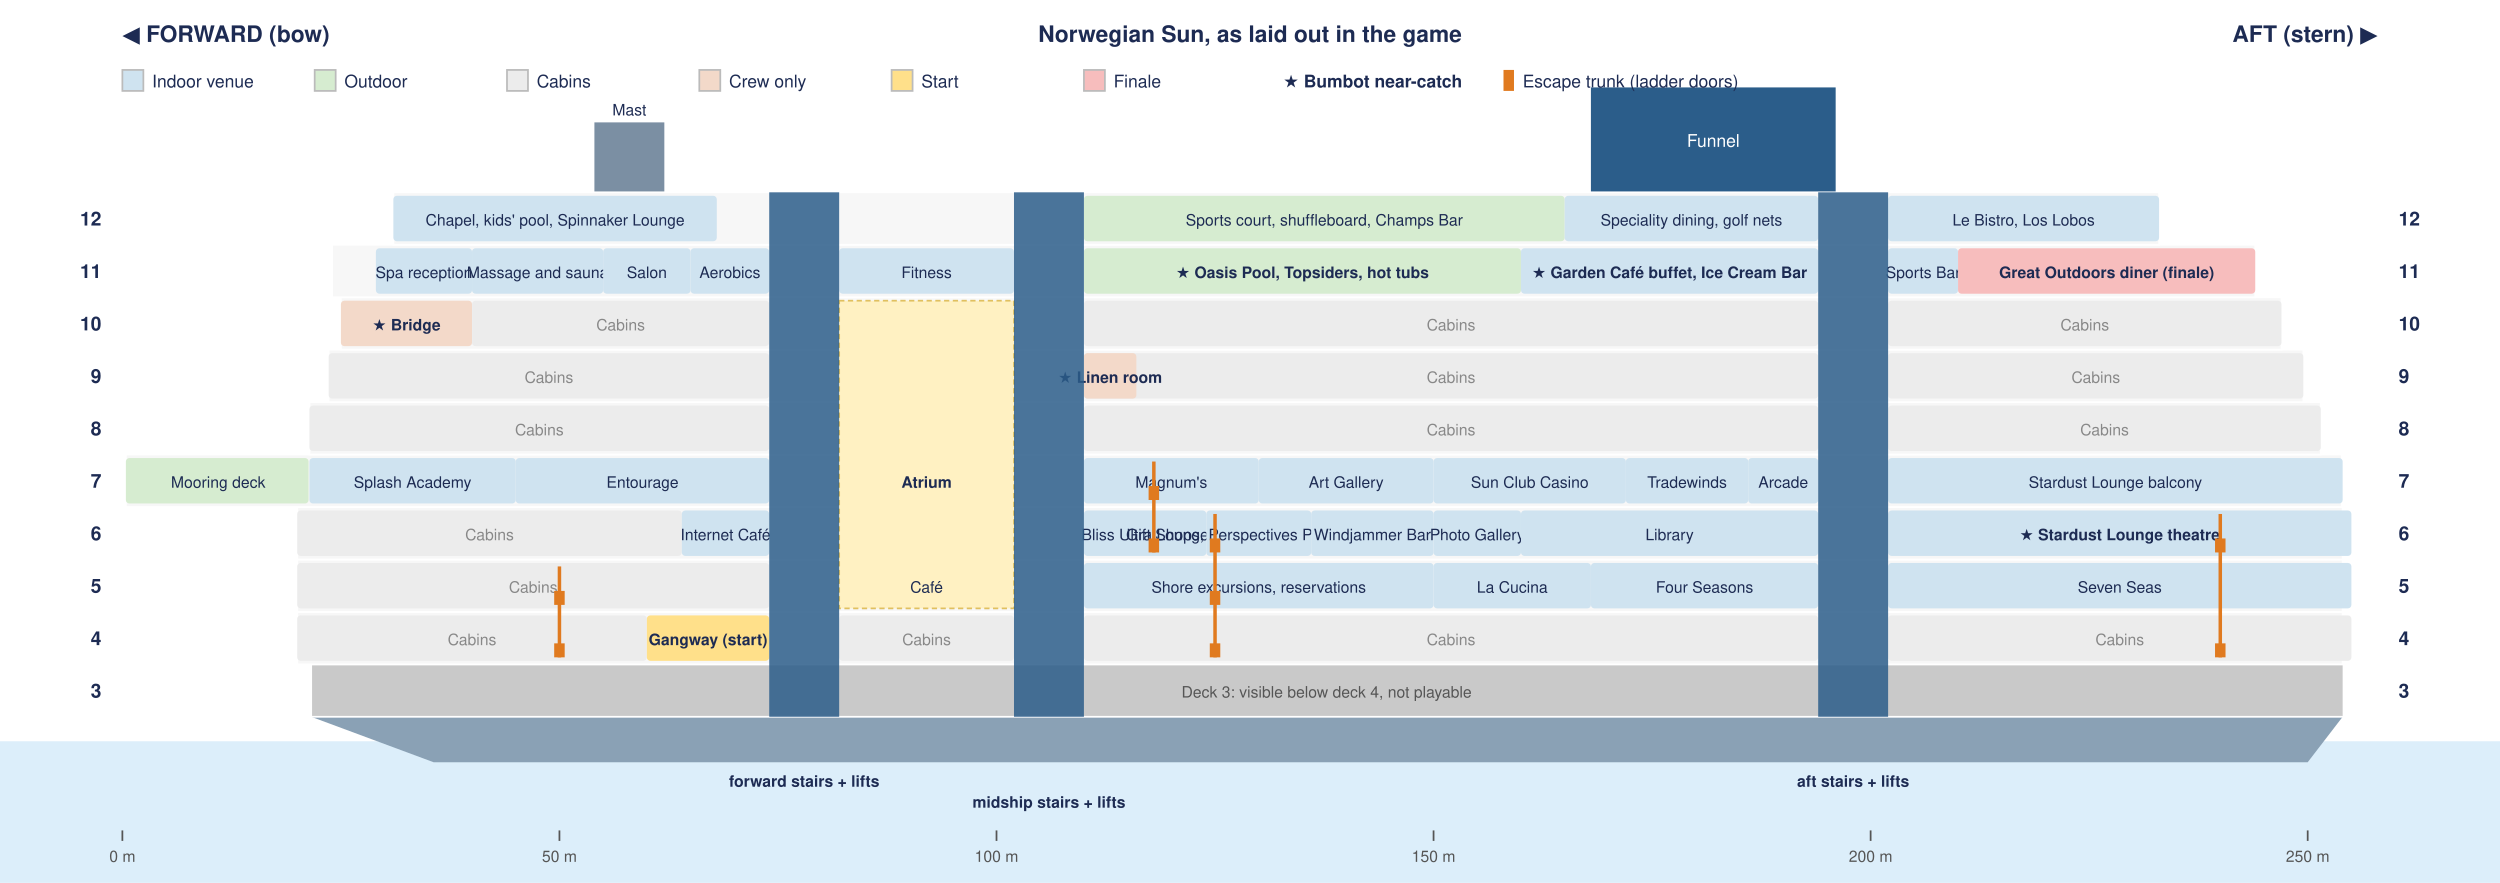
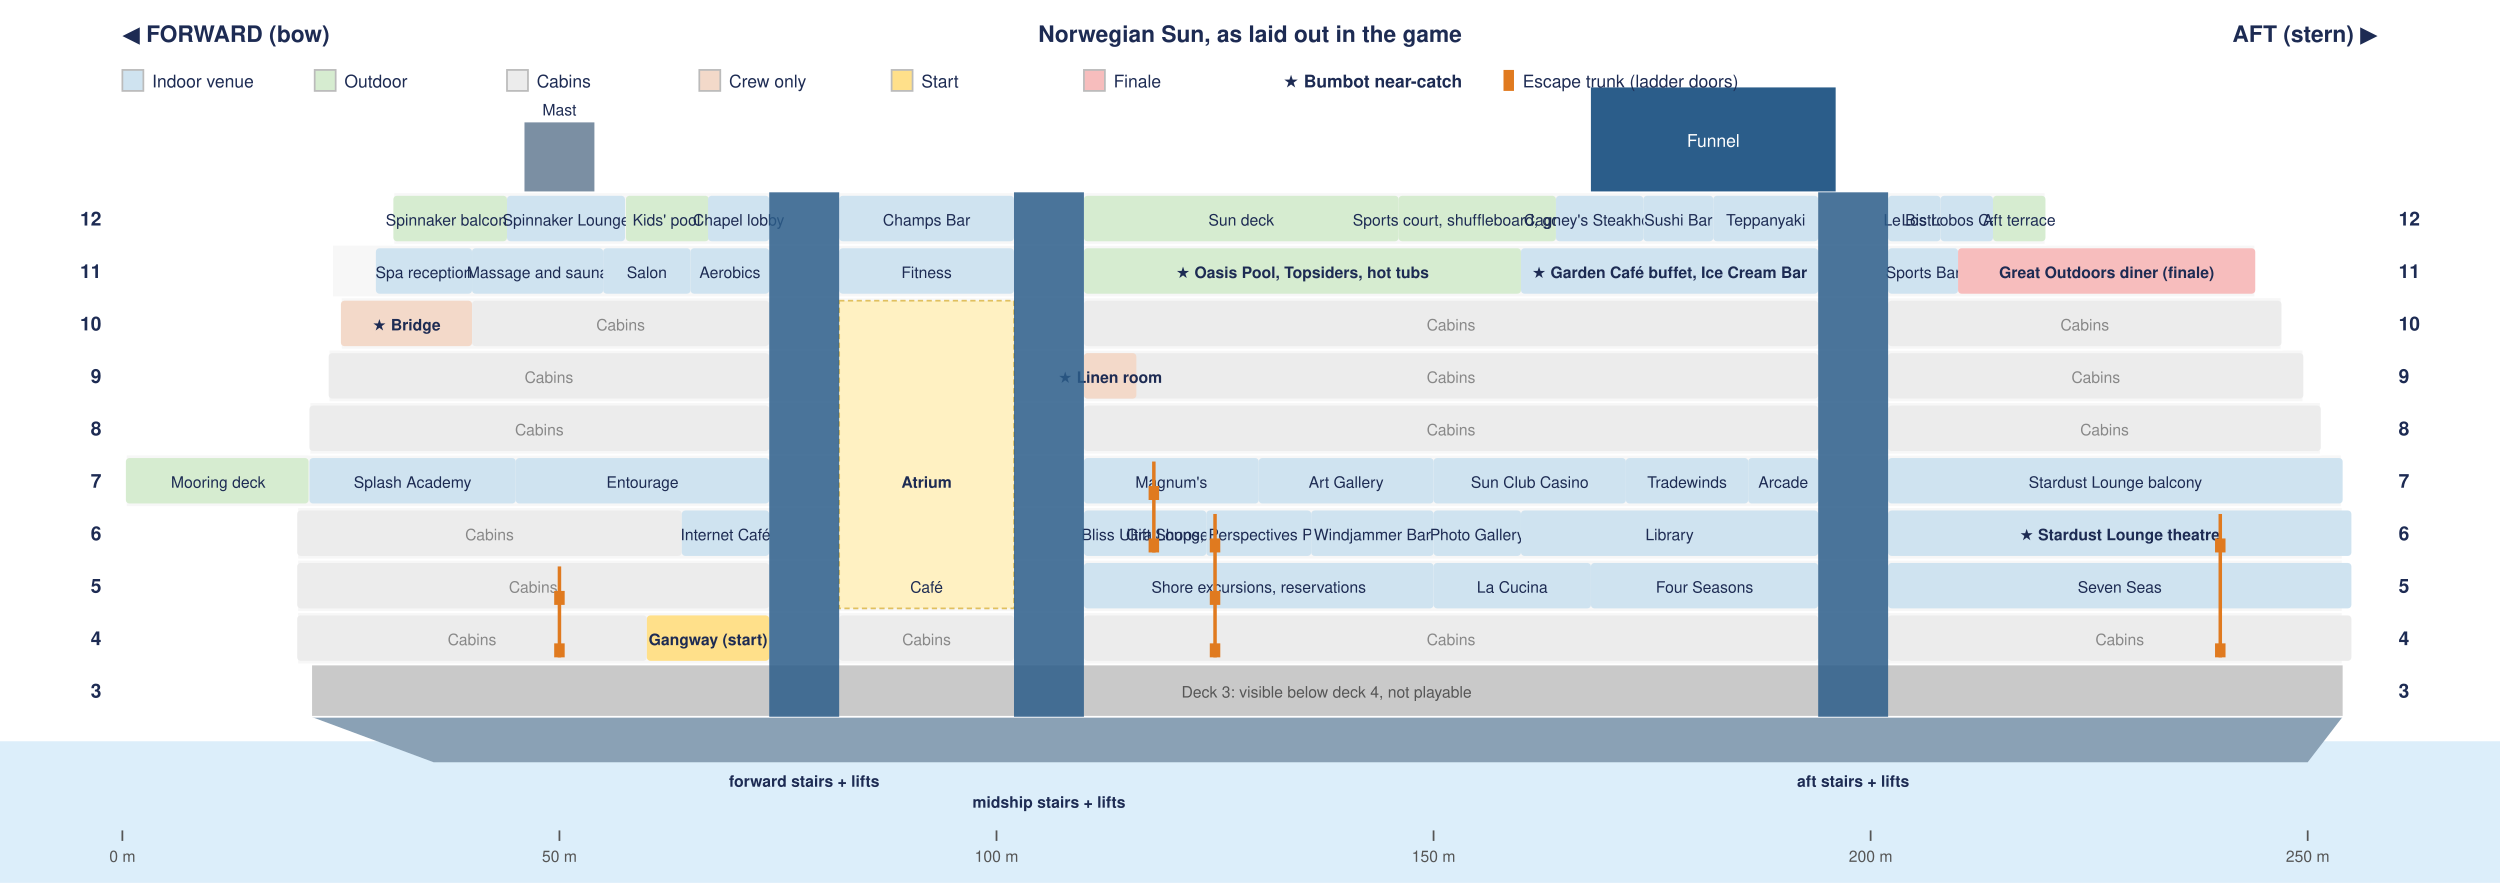
<svg xmlns="http://www.w3.org/2000/svg" width="1430" height="505" viewBox="0 0 1430 505" font-family="Helvetica, Arial, sans-serif">
  <rect width="1430" height="505" fill="#ffffff" />
  <rect x="0" y="424" width="1430" height="81" fill="#dceefa" />
  <polygon points="178,410 1340,410 1320,436 248,436" fill="#8aa1b5" />
  <rect x="910" y="50" width="140" height="60" fill="#2b5d8a" />
  <text x="980.0" y="84.0" font-size="10" text-anchor="middle" fill="#ffffff" font-weight="normal">Funnel</text>
-   <rect x="340" y="70" width="40" height="40" fill="#7b8fa3" />
-   <text x="360.0" y="66.0" font-size="9" text-anchor="middle" fill="#1d2b53" font-weight="normal">Mast</text>
+   <rect x="300" y="70" width="40" height="40" fill="#7b8fa3" />
+   <text x="320.0" y="66.0" font-size="9" text-anchor="middle" fill="#1d2b53" font-weight="normal">Mast</text>
  <rect x="178" y="380" width="1162.5" height="30" fill="#c9c9c9" stroke="#ffffff" />
  <text x="758.8" y="399.0" font-size="9" text-anchor="middle" fill="#555555" font-weight="normal">Deck 3: visible below deck 4, not playable</text>
  <text x="58.0" y="399.0" font-size="11" text-anchor="end" fill="#1d2b53" font-weight="bold">3</text>
  <text x="1372.0" y="399.0" font-size="11" text-anchor="start" fill="#1d2b53" font-weight="bold">3</text>
  <rect x="170" y="350" width="1170" height="30" fill="#f7f7f7" stroke="#ffffff" />
  <text x="58.0" y="369.0" font-size="11" text-anchor="end" fill="#1d2b53" font-weight="bold">4</text>
  <text x="1372.0" y="369.0" font-size="11" text-anchor="start" fill="#1d2b53" font-weight="bold">4</text>
  <rect x="170" y="320" width="1170" height="30" fill="#f7f7f7" stroke="#ffffff" />
  <text x="58.0" y="339.0" font-size="11" text-anchor="end" fill="#1d2b53" font-weight="bold">5</text>
  <text x="1372.0" y="339.0" font-size="11" text-anchor="start" fill="#1d2b53" font-weight="bold">5</text>
  <rect x="170" y="290" width="1170" height="30" fill="#f7f7f7" stroke="#ffffff" />
  <text x="58.0" y="309.0" font-size="11" text-anchor="end" fill="#1d2b53" font-weight="bold">6</text>
  <text x="1372.0" y="309.0" font-size="11" text-anchor="start" fill="#1d2b53" font-weight="bold">6</text>
  <rect x="72" y="260" width="1267.5" height="30" fill="#f7f7f7" stroke="#ffffff" />
  <text x="58.0" y="279.0" font-size="11" text-anchor="end" fill="#1d2b53" font-weight="bold">7</text>
  <text x="1372.0" y="279.0" font-size="11" text-anchor="start" fill="#1d2b53" font-weight="bold">7</text>
  <rect x="177" y="230" width="1150.5" height="30" fill="#f7f7f7" stroke="#ffffff" />
  <text x="58.0" y="249.0" font-size="11" text-anchor="end" fill="#1d2b53" font-weight="bold">8</text>
  <text x="1372.0" y="249.0" font-size="11" text-anchor="start" fill="#1d2b53" font-weight="bold">8</text>
  <rect x="188" y="200" width="1129.5" height="30" fill="#f7f7f7" stroke="#ffffff" />
  <text x="58.0" y="219.0" font-size="11" text-anchor="end" fill="#1d2b53" font-weight="bold">9</text>
  <text x="1372.0" y="219.0" font-size="11" text-anchor="start" fill="#1d2b53" font-weight="bold">9</text>
  <rect x="195" y="170" width="1110" height="30" fill="#f7f7f7" stroke="#ffffff" />
  <text x="58.0" y="189.0" font-size="11" text-anchor="end" fill="#1d2b53" font-weight="bold">10</text>
  <text x="1372.0" y="189.0" font-size="11" text-anchor="start" fill="#1d2b53" font-weight="bold">10</text>
  <rect x="190" y="140" width="1100" height="30" fill="#f7f7f7" stroke="#ffffff" />
  <text x="58.0" y="159.0" font-size="11" text-anchor="end" fill="#1d2b53" font-weight="bold">11</text>
  <text x="1372.0" y="159.0" font-size="11" text-anchor="start" fill="#1d2b53" font-weight="bold">11</text>
-   <rect x="225" y="110" width="1010" height="30" fill="#f7f7f7" stroke="#ffffff" />
+   <rect x="225" y="110" width="945" height="30" fill="#f7f7f7" stroke="#ffffff" />
  <text x="58.0" y="129.0" font-size="11" text-anchor="end" fill="#1d2b53" font-weight="bold">12</text>
  <text x="1372.0" y="129.0" font-size="11" text-anchor="start" fill="#1d2b53" font-weight="bold">12</text>
-   <rect x="225" y="112" width="185" height="26" rx="2" fill="#cfe3f0" />
-   <text x="317.5" y="129.0" font-size="9" text-anchor="middle" fill="#1d2b53" font-weight="normal">Chapel, kids' pool, Spinnaker Lounge</text>
-   <rect x="620" y="112" width="275" height="26" rx="2" fill="#d6ecd0" />
-   <text x="757.5" y="129.0" font-size="9" text-anchor="middle" fill="#1d2b53" font-weight="normal">Sports court, shuffleboard, Champs Bar</text>
-   <rect x="895" y="112" width="145" height="26" rx="2" fill="#cfe3f0" />
-   <text x="967.5" y="129.0" font-size="9" text-anchor="middle" fill="#1d2b53" font-weight="normal">Speciality dining, golf nets</text>
-   <rect x="1080" y="112" width="155" height="26" rx="2" fill="#cfe3f0" />
-   <text x="1157.5" y="129.0" font-size="9" text-anchor="middle" fill="#1d2b53" font-weight="normal">Le Bistro, Los Lobos</text>
+   <rect x="225" y="112" width="65" height="26" rx="2" fill="#d6ecd0" />
+   <text x="257.5" y="129.0" font-size="9" text-anchor="middle" fill="#1d2b53" font-weight="normal">Spinnaker balcony</text>
+   <rect x="290" y="112" width="67.5" height="26" rx="2" fill="#cfe3f0" />
+   <text x="323.8" y="129.0" font-size="9" text-anchor="middle" fill="#1d2b53" font-weight="normal">Spinnaker Lounge</text>
+   <rect x="358" y="112" width="47.5" height="26" rx="2" fill="#d6ecd0" />
+   <text x="381.2" y="129.0" font-size="9" text-anchor="middle" fill="#1d2b53" font-weight="normal">Kids' pool</text>
+   <rect x="405" y="112" width="35" height="26" rx="2" fill="#cfe3f0" />
+   <text x="422.5" y="129.0" font-size="9" text-anchor="middle" fill="#1d2b53" font-weight="normal">Chapel lobby</text>
+   <rect x="480" y="112" width="100" height="26" rx="2" fill="#cfe3f0" />
+   <text x="530.0" y="129.0" font-size="9" text-anchor="middle" fill="#1d2b53" font-weight="normal">Champs Bar</text>
+   <rect x="620" y="112" width="180" height="26" rx="2" fill="#d6ecd0" />
+   <text x="710.0" y="129.0" font-size="9" text-anchor="middle" fill="#1d2b53" font-weight="normal">Sun deck</text>
+   <rect x="800" y="112" width="90" height="26" rx="2" fill="#d6ecd0" />
+   <text x="845.0" y="129.0" font-size="9" text-anchor="middle" fill="#1d2b53" font-weight="normal">Sports court, shuffleboard, golf nets</text>
+   <rect x="890" y="112" width="50" height="26" rx="2" fill="#cfe3f0" />
+   <text x="915.0" y="129.0" font-size="9" text-anchor="middle" fill="#1d2b53" font-weight="normal">Cagney's Steakhouse</text>
+   <rect x="940" y="112" width="40" height="26" rx="2" fill="#cfe3f0" />
+   <text x="960.0" y="129.0" font-size="9" text-anchor="middle" fill="#1d2b53" font-weight="normal">Sushi Bar</text>
+   <rect x="980" y="112" width="60" height="26" rx="2" fill="#cfe3f0" />
+   <text x="1010.0" y="129.0" font-size="9" text-anchor="middle" fill="#1d2b53" font-weight="normal">Teppanyaki</text>
+   <rect x="1080" y="112" width="30" height="26" rx="2" fill="#cfe3f0" />
+   <text x="1095.0" y="129.0" font-size="9" text-anchor="middle" fill="#1d2b53" font-weight="normal">Le Bistro</text>
+   <rect x="1110" y="112" width="30" height="26" rx="2" fill="#cfe3f0" />
+   <text x="1125.0" y="129.0" font-size="9" text-anchor="middle" fill="#1d2b53" font-weight="normal">Los Lobos Cantina</text>
+   <rect x="1140" y="112" width="30" height="26" rx="2" fill="#d6ecd0" />
+   <text x="1155.0" y="129.0" font-size="9" text-anchor="middle" fill="#1d2b53" font-weight="normal">Aft terrace</text>
  <rect x="215" y="142" width="55" height="26" rx="2" fill="#cfe3f0" />
  <text x="242.5" y="159.0" font-size="9" text-anchor="middle" fill="#1d2b53" font-weight="normal">Spa reception</text>
  <rect x="270" y="142" width="75" height="26" rx="2" fill="#cfe3f0" />
  <text x="307.5" y="159.0" font-size="9" text-anchor="middle" fill="#1d2b53" font-weight="normal">Massage and sauna</text>
  <rect x="345" y="142" width="50" height="26" rx="2" fill="#cfe3f0" />
  <text x="370.0" y="159.0" font-size="9" text-anchor="middle" fill="#1d2b53" font-weight="normal">Salon</text>
  <rect x="395" y="142" width="45" height="26" rx="2" fill="#cfe3f0" />
  <text x="417.5" y="159.0" font-size="9" text-anchor="middle" fill="#1d2b53" font-weight="normal">Aerobics</text>
  <rect x="480" y="142" width="100" height="26" rx="2" fill="#cfe3f0" />
  <text x="530.0" y="159.0" font-size="9" text-anchor="middle" fill="#1d2b53" font-weight="normal">Fitness</text>
  <rect x="620" y="142" width="250" height="26" rx="2" fill="#d6ecd0" />
  <text x="745.0" y="159.0" font-size="9" text-anchor="middle" fill="#1d2b53" font-weight="bold">★ Oasis Pool, Topsiders, hot tubs</text>
  <rect x="870" y="142" width="170" height="26" rx="2" fill="#cfe3f0" />
  <text x="955.0" y="159.0" font-size="9" text-anchor="middle" fill="#1d2b53" font-weight="bold">★ Garden Café buffet, Ice Cream Bar</text>
  <rect x="1080" y="142" width="40" height="26" rx="2" fill="#cfe3f0" />
  <text x="1100.0" y="159.0" font-size="9" text-anchor="middle" fill="#1d2b53" font-weight="normal">Sports Bar</text>
  <rect x="1120" y="142" width="170" height="26" rx="2" fill="#f7bdbd" />
  <text x="1205.0" y="159.0" font-size="9" text-anchor="middle" fill="#1d2b53" font-weight="bold">Great Outdoors diner (finale)</text>
  <rect x="195" y="172" width="75" height="26" rx="2" fill="#f3d9c9" />
  <text x="232.5" y="189.0" font-size="9" text-anchor="middle" fill="#1d2b53" font-weight="bold">★ Bridge</text>
  <rect x="270" y="172" width="170" height="26" rx="2" fill="#ececec" />
  <text x="355.0" y="189.0" font-size="9" text-anchor="middle" fill="#888888" font-weight="normal">Cabins</text>
  <rect x="620" y="172" width="420" height="26" rx="2" fill="#ececec" />
  <text x="830.0" y="189.0" font-size="9" text-anchor="middle" fill="#888888" font-weight="normal">Cabins</text>
  <rect x="1080" y="172" width="225" height="26" rx="2" fill="#ececec" />
  <text x="1192.5" y="189.0" font-size="9" text-anchor="middle" fill="#888888" font-weight="normal">Cabins</text>
  <rect x="188" y="202" width="252.0" height="26" rx="2" fill="#ececec" />
  <text x="314.0" y="219.0" font-size="9" text-anchor="middle" fill="#888888" font-weight="normal">Cabins</text>
  <rect x="620" y="202" width="420" height="26" rx="2" fill="#ececec" />
  <text x="830.0" y="219.0" font-size="9" text-anchor="middle" fill="#888888" font-weight="normal">Cabins</text>
  <rect x="1080" y="202" width="237.5" height="26" rx="2" fill="#ececec" />
  <text x="1198.8" y="219.0" font-size="9" text-anchor="middle" fill="#888888" font-weight="normal">Cabins</text>
  <rect x="177" y="232" width="263.0" height="26" rx="2" fill="#ececec" />
  <text x="308.5" y="249.0" font-size="9" text-anchor="middle" fill="#888888" font-weight="normal">Cabins</text>
  <rect x="620" y="232" width="420" height="26" rx="2" fill="#ececec" />
  <text x="830.0" y="249.0" font-size="9" text-anchor="middle" fill="#888888" font-weight="normal">Cabins</text>
  <rect x="1080" y="232" width="247.5" height="26" rx="2" fill="#ececec" />
  <text x="1203.8" y="249.0" font-size="9" text-anchor="middle" fill="#888888" font-weight="normal">Cabins</text>
  <rect x="72" y="262" width="104.5" height="26" rx="2" fill="#d6ecd0" />
  <text x="124.8" y="279.0" font-size="9" text-anchor="middle" fill="#1d2b53" font-weight="normal">Mooring deck</text>
  <rect x="177" y="262" width="118.0" height="26" rx="2" fill="#cfe3f0" />
  <text x="236.0" y="279.0" font-size="9" text-anchor="middle" fill="#1d2b53" font-weight="normal">Splash Academy</text>
  <rect x="295" y="262" width="145" height="26" rx="2" fill="#cfe3f0" />
  <text x="367.5" y="279.0" font-size="9" text-anchor="middle" fill="#1d2b53" font-weight="normal">Entourage</text>
  <rect x="620" y="262" width="100" height="26" rx="2" fill="#cfe3f0" />
  <text x="670.0" y="279.0" font-size="9" text-anchor="middle" fill="#1d2b53" font-weight="normal">Magnum's</text>
  <rect x="720" y="262" width="100" height="26" rx="2" fill="#cfe3f0" />
  <text x="770.0" y="279.0" font-size="9" text-anchor="middle" fill="#1d2b53" font-weight="normal">Art Gallery</text>
  <rect x="820" y="262" width="110" height="26" rx="2" fill="#cfe3f0" />
  <text x="875.0" y="279.0" font-size="9" text-anchor="middle" fill="#1d2b53" font-weight="normal">Sun Club Casino</text>
  <rect x="930" y="262" width="70" height="26" rx="2" fill="#cfe3f0" />
  <text x="965.0" y="279.0" font-size="9" text-anchor="middle" fill="#1d2b53" font-weight="normal">Tradewinds</text>
  <rect x="1000" y="262" width="40" height="26" rx="2" fill="#cfe3f0" />
  <text x="1020.0" y="279.0" font-size="9" text-anchor="middle" fill="#1d2b53" font-weight="normal">Arcade</text>
  <rect x="1080" y="262" width="260" height="26" rx="2" fill="#cfe3f0" />
  <text x="1210.0" y="279.0" font-size="9" text-anchor="middle" fill="#1d2b53" font-weight="normal">Stardust Lounge balcony</text>
  <rect x="170" y="292" width="220" height="26" rx="2" fill="#ececec" />
  <text x="280.0" y="309.0" font-size="9" text-anchor="middle" fill="#888888" font-weight="normal">Cabins</text>
  <rect x="390" y="292" width="50" height="26" rx="2" fill="#cfe3f0" />
  <text x="415.0" y="309.0" font-size="9" text-anchor="middle" fill="#1d2b53" font-weight="normal">Internet Café</text>
  <rect x="620" y="292" width="70" height="26" rx="2" fill="#cfe3f0" />
  <text x="655.0" y="309.0" font-size="9" text-anchor="middle" fill="#1d2b53" font-weight="normal">Bliss Ultra Lounge</text>
  <rect x="690" y="292" width="60" height="26" rx="2" fill="#cfe3f0" />
  <text x="720.0" y="309.0" font-size="9" text-anchor="middle" fill="#1d2b53" font-weight="normal">Gift Shops, Perspectives Photo Studio</text>
  <rect x="750" y="292" width="70" height="26" rx="2" fill="#cfe3f0" />
  <text x="785.0" y="309.0" font-size="9" text-anchor="middle" fill="#1d2b53" font-weight="normal">Windjammer Bar</text>
  <rect x="820" y="292" width="50" height="26" rx="2" fill="#cfe3f0" />
  <text x="845.0" y="309.0" font-size="9" text-anchor="middle" fill="#1d2b53" font-weight="normal">Photo Gallery</text>
  <rect x="870" y="292" width="170" height="26" rx="2" fill="#cfe3f0" />
  <text x="955.0" y="309.0" font-size="9" text-anchor="middle" fill="#1d2b53" font-weight="normal">Library</text>
  <rect x="1080" y="292" width="265" height="26" rx="2" fill="#cfe3f0" />
  <text x="1212.5" y="309.0" font-size="9" text-anchor="middle" fill="#1d2b53" font-weight="bold">★ Stardust Lounge theatre</text>
  <rect x="170" y="322" width="270" height="26" rx="2" fill="#ececec" />
  <text x="305.0" y="339.0" font-size="9" text-anchor="middle" fill="#888888" font-weight="normal">Cabins</text>
  <rect x="620" y="322" width="200" height="26" rx="2" fill="#cfe3f0" />
  <text x="720.0" y="339.0" font-size="9" text-anchor="middle" fill="#1d2b53" font-weight="normal">Shore excursions, reservations</text>
  <rect x="820" y="322" width="90" height="26" rx="2" fill="#cfe3f0" />
  <text x="865.0" y="339.0" font-size="9" text-anchor="middle" fill="#1d2b53" font-weight="normal">La Cucina</text>
  <rect x="910" y="322" width="130" height="26" rx="2" fill="#cfe3f0" />
  <text x="975.0" y="339.0" font-size="9" text-anchor="middle" fill="#1d2b53" font-weight="normal">Four Seasons</text>
  <rect x="1080" y="322" width="265" height="26" rx="2" fill="#cfe3f0" />
  <text x="1212.5" y="339.0" font-size="9" text-anchor="middle" fill="#1d2b53" font-weight="normal">Seven Seas</text>
  <rect x="170" y="352" width="200" height="26" rx="2" fill="#ececec" />
  <text x="270.0" y="369.0" font-size="9" text-anchor="middle" fill="#888888" font-weight="normal">Cabins</text>
  <rect x="370" y="352" width="70" height="26" rx="2" fill="#ffe08a" />
  <text x="405.0" y="369.0" font-size="9" text-anchor="middle" fill="#1d2b53" font-weight="bold">Gangway (start)</text>
  <rect x="480" y="352" width="100" height="26" rx="2" fill="#ececec" />
  <text x="530.0" y="369.0" font-size="9" text-anchor="middle" fill="#888888" font-weight="normal">Cabins</text>
  <rect x="620" y="352" width="420" height="26" rx="2" fill="#ececec" />
  <text x="830.0" y="369.0" font-size="9" text-anchor="middle" fill="#888888" font-weight="normal">Cabins</text>
  <rect x="1080" y="352" width="265" height="26" rx="2" fill="#ececec" />
  <text x="1212.5" y="369.0" font-size="9" text-anchor="middle" fill="#888888" font-weight="normal">Cabins</text>
  <rect x="620" y="202" width="30" height="26" rx="2" fill="#f3d9c9" />
  <text x="635.0" y="219.0" font-size="9" text-anchor="middle" fill="#1d2b53" font-weight="bold">★ Linen room</text>
  <rect x="480" y="172" width="100" height="176" fill="#fff1c2" stroke="#e0c060" stroke-dasharray="3,2" />
  <text x="530.0" y="279.0" font-size="9" text-anchor="middle" fill="#1d2b53" font-weight="bold">Atrium</text>
  <text x="530.0" y="339.0" font-size="9" text-anchor="middle" fill="#1d2b53" font-weight="normal">Café</text>
  <rect x="440" y="110" width="40" height="300" fill="#2b5d8a" opacity="0.85" />
  <text x="460.0" y="450.0" font-size="9" text-anchor="middle" fill="#1d2b53" font-weight="bold">forward stairs + lifts</text>
  <rect x="580" y="110" width="40" height="300" fill="#2b5d8a" opacity="0.85" />
  <text x="600.0" y="462.0" font-size="9" text-anchor="middle" fill="#1d2b53" font-weight="bold">midship stairs + lifts</text>
  <rect x="1040" y="110" width="40" height="300" fill="#2b5d8a" opacity="0.85" />
  <text x="1060.0" y="450.0" font-size="9" text-anchor="middle" fill="#1d2b53" font-weight="bold">aft stairs + lifts</text>
  <line x1="320.0" y1="324" x2="320.0" y2="376" stroke="#e07a1f" stroke-width="2" />
  <rect x="317.0" y="368" width="6" height="8" fill="#e07a1f" />
  <rect x="317.0" y="338" width="6" height="8" fill="#e07a1f" />
  <line x1="695.0" y1="294" x2="695.0" y2="376" stroke="#e07a1f" stroke-width="2" />
  <rect x="692.0" y="368" width="6" height="8" fill="#e07a1f" />
  <rect x="692.0" y="338" width="6" height="8" fill="#e07a1f" />
  <rect x="692.0" y="308" width="6" height="8" fill="#e07a1f" />
  <line x1="1270.0" y1="294" x2="1270.0" y2="376" stroke="#e07a1f" stroke-width="2" />
  <rect x="1267.0" y="368" width="6" height="8" fill="#e07a1f" />
  <rect x="1267.0" y="308" width="6" height="8" fill="#e07a1f" />
  <line x1="660.0" y1="264" x2="660.0" y2="316" stroke="#e07a1f" stroke-width="2" />
  <rect x="657.0" y="308" width="6" height="8" fill="#e07a1f" />
  <rect x="657.0" y="278" width="6" height="8" fill="#e07a1f" />
  <text x="70.0" y="24.0" font-size="13" text-anchor="start" fill="#1d2b53" font-weight="bold">◀ FORWARD (bow)</text>
  <text x="1360.0" y="24.0" font-size="13" text-anchor="end" fill="#1d2b53" font-weight="bold">AFT (stern) ▶</text>
  <text x="715.0" y="24.0" font-size="13" text-anchor="middle" fill="#1d2b53" font-weight="bold">Norwegian Sun, as laid out in the game</text>
  <line x1="70" y1="475" x2="70" y2="481" stroke="#555" />
  <text x="70.0" y="493.0" font-size="9" text-anchor="middle" fill="#555555" font-weight="normal">0 m</text>
  <line x1="320" y1="475" x2="320" y2="481" stroke="#555" />
  <text x="320.0" y="493.0" font-size="9" text-anchor="middle" fill="#555555" font-weight="normal">50 m</text>
  <line x1="570" y1="475" x2="570" y2="481" stroke="#555" />
  <text x="570.0" y="493.0" font-size="9" text-anchor="middle" fill="#555555" font-weight="normal">100 m</text>
  <line x1="820" y1="475" x2="820" y2="481" stroke="#555" />
  <text x="820.0" y="493.0" font-size="9" text-anchor="middle" fill="#555555" font-weight="normal">150 m</text>
  <line x1="1070" y1="475" x2="1070" y2="481" stroke="#555" />
  <text x="1070.0" y="493.0" font-size="9" text-anchor="middle" fill="#555555" font-weight="normal">200 m</text>
  <line x1="1320" y1="475" x2="1320" y2="481" stroke="#555" />
  <text x="1320.0" y="493.0" font-size="9" text-anchor="middle" fill="#555555" font-weight="normal">250 m</text>
  <rect x="70" y="40" width="12" height="12" fill="#cfe3f0" stroke="#bbb" />
  <text x="87.0" y="50.0" font-size="10" text-anchor="start" fill="#1d2b53" font-weight="normal">Indoor venue</text>
  <rect x="180" y="40" width="12" height="12" fill="#d6ecd0" stroke="#bbb" />
  <text x="197.0" y="50.0" font-size="10" text-anchor="start" fill="#1d2b53" font-weight="normal">Outdoor</text>
  <rect x="290" y="40" width="12" height="12" fill="#ececec" stroke="#bbb" />
  <text x="307.0" y="50.0" font-size="10" text-anchor="start" fill="#1d2b53" font-weight="normal">Cabins</text>
  <rect x="400" y="40" width="12" height="12" fill="#f3d9c9" stroke="#bbb" />
  <text x="417.0" y="50.0" font-size="10" text-anchor="start" fill="#1d2b53" font-weight="normal">Crew only</text>
  <rect x="510" y="40" width="12" height="12" fill="#ffe08a" stroke="#bbb" />
  <text x="527.0" y="50.0" font-size="10" text-anchor="start" fill="#1d2b53" font-weight="normal">Start</text>
  <rect x="620" y="40" width="12" height="12" fill="#f7bdbd" stroke="#bbb" />
  <text x="637.0" y="50.0" font-size="10" text-anchor="start" fill="#1d2b53" font-weight="normal">Finale</text>
  <text x="734.0" y="50.0" font-size="10" text-anchor="start" fill="#1d2b53" font-weight="bold">★ Bumbot near-catch</text>
  <rect x="860" y="40" width="6" height="12" fill="#e07a1f" />
  <text x="871.0" y="50.0" font-size="10" text-anchor="start" fill="#1d2b53" font-weight="normal">Escape trunk (ladder doors)</text>
</svg>
